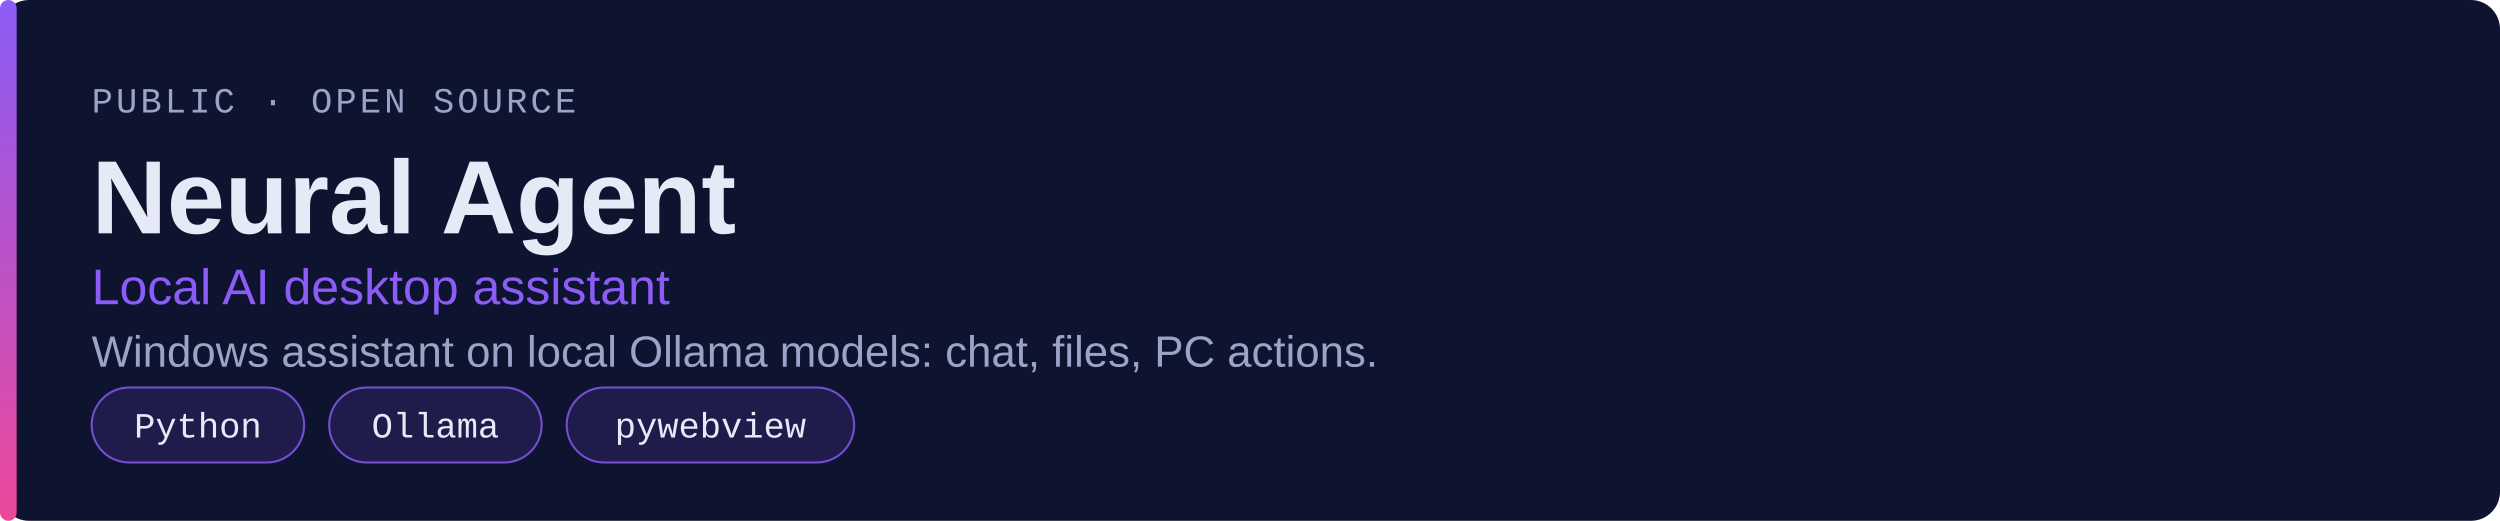
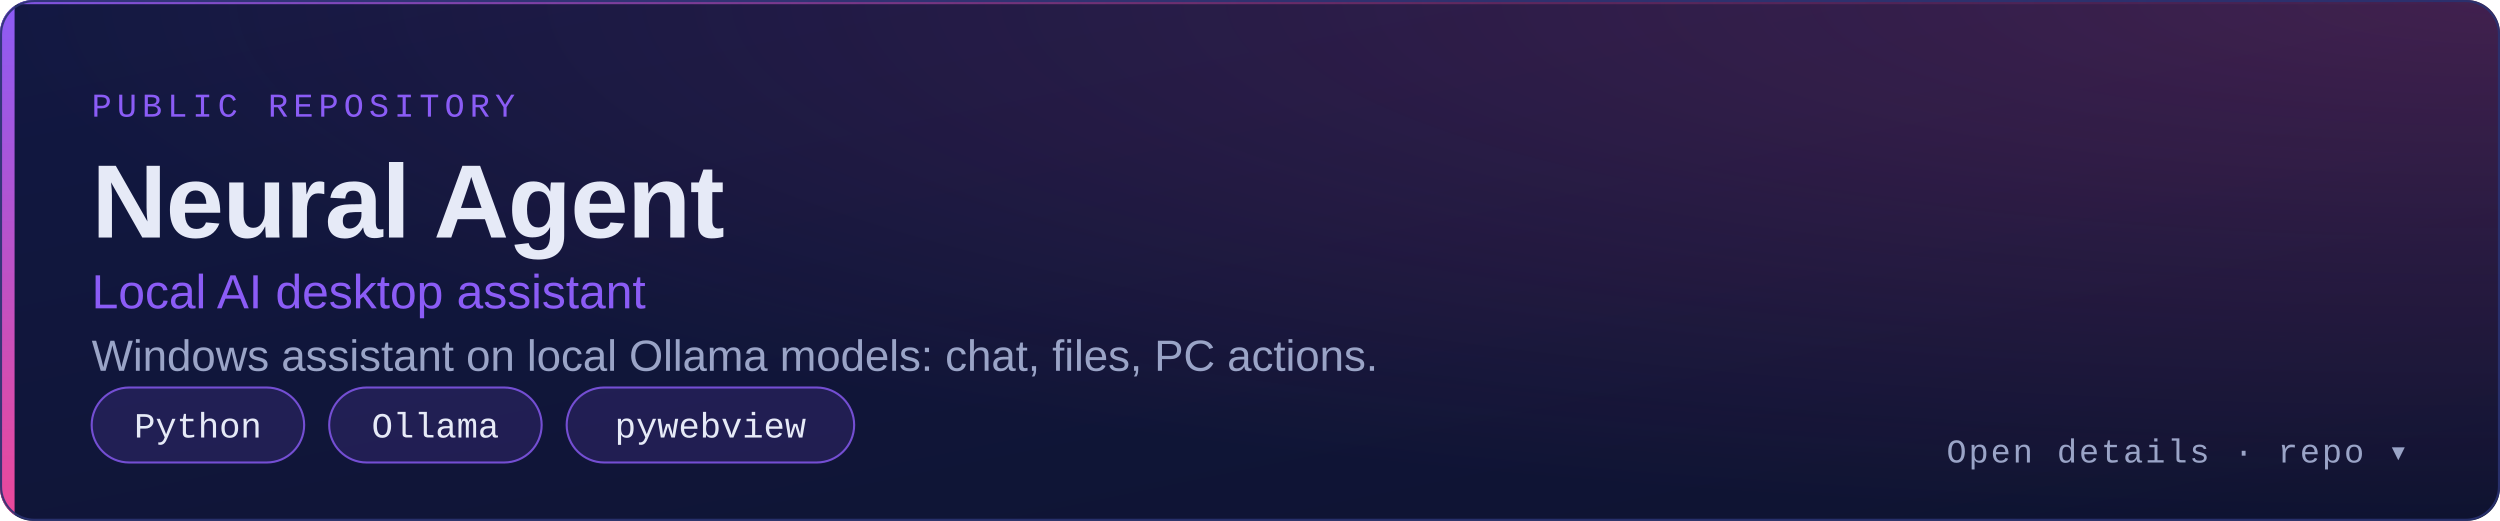
<svg xmlns="http://www.w3.org/2000/svg" viewBox="0 0 1200 250" width="1200" height="250" role="img" aria-labelledby="t d">
  <style>@media (prefers-reduced-motion: reduce){*{animation:none!important}}</style>
  <defs>
    <linearGradient id="g" x1="0" y1="0" x2="0" y2="1">
      <stop offset="0" stop-color="#8B5CF6" />
      <stop offset="1" stop-color="#EC4899" />
    </linearGradient>
+     <linearGradient id="p" x1="0" y1="0" x2="1" y2="1">
+       <stop offset="0" stop-color="#121842" />
+       <stop offset="1" stop-color="#0E1330" />
+     </linearGradient>
+     <linearGradient id="hl" x1="0" y1="0" x2="1" y2="0">
+       <stop offset="0" stop-color="#8B5CF6" stop-opacity=".9" />
+       <stop offset=".6" stop-color="#EC4899" stop-opacity=".25" />
+       <stop offset="1" stop-color="#EC4899" stop-opacity="0" />
+     </linearGradient>
+     <radialGradient id="gl" cx="1" cy="0" r="1">
+       <stop offset="0" stop-color="#EC4899" stop-opacity=".22" />
+       <stop offset="1" stop-color="#EC4899" stop-opacity="0" />
+     </radialGradient>
+     <clipPath id="f">
+       <rect width="1200" height="250" rx="16" />
+     </clipPath>
  </defs>
-   <rect width="1200" height="250" rx="14" fill="#0E1330" />
-   <rect width="8" height="250" rx="4" fill="url(#g)" />
-   <text x="44" y="54" font-family="'SFMono-Regular', Consolas, 'Liberation Mono', Menlo, monospace" font-size="17" fill="#9AA4C7" letter-spacing="1.5">PUBLIC · OPEN SOURCE</text>
-   <text x="44" y="112" font-family="'Segoe UI', 'Helvetica Neue', Arial, sans-serif" font-size="50" font-weight="700" fill="#E6EAF7">Neural Agent</text>
-   <text x="44" y="146" font-family="'Segoe UI', 'Helvetica Neue', Arial, sans-serif" font-size="24" fill="#8B5CF6">Local AI desktop assistant</text>
-   <text x="44" y="176" font-family="'Segoe UI', 'Helvetica Neue', Arial, sans-serif" font-size="21" fill="#9AA4C7">Windows assistant on local Ollama models: chat, files, PC actions.</text>
+   <g clip-path="url(#f)">
+     <rect width="1200" height="250" fill="url(#p)" />
+     <rect width="1200" height="250" fill="url(#gl)" />
+     <rect width="1200" height="2" fill="url(#hl)" />
+     <rect width="7" height="250" fill="url(#g)" />
+   </g>
+   <rect x=".5" y=".5" width="1199" height="249" rx="16" fill="none" stroke="#2A3270" stroke-opacity=".9" />
+   <text x="44" y="56" font-family="'SFMono-Regular', Consolas, 'Liberation Mono', Menlo, monospace" font-size="16" fill="#8B5CF6" letter-spacing="2.5">PUBLIC REPOSITORY</text>
+   <text x="44" y="114" font-family="'Segoe UI', 'Helvetica Neue', Arial, sans-serif" font-size="50" font-weight="700" fill="#E6EAF7" letter-spacing="-.5">Neural Agent</text>
+   <text x="44" y="148" font-family="'Segoe UI', 'Helvetica Neue', Arial, sans-serif" font-size="23" fill="#8B5CF6">Local AI desktop assistant</text>
+   <text x="44" y="178" font-family="'Segoe UI', 'Helvetica Neue', Arial, sans-serif" font-size="21" fill="#9AA4C7">Windows assistant on local Ollama models: chat, files, PC actions.</text>
  <rect x="44" y="186" width="102" height="36" rx="18" fill="#8B5CF6" fill-opacity=".14" stroke="#8B5CF6" stroke-opacity=".8" />
  <text x="95.0" y="210" text-anchor="middle" font-family="'SFMono-Regular', Consolas, 'Liberation Mono', Menlo, monospace" font-size="17" fill="#E6EAF7">Python</text>
  <rect x="158" y="186" width="102" height="36" rx="18" fill="#8B5CF6" fill-opacity=".14" stroke="#8B5CF6" stroke-opacity=".8" />
  <text x="209.0" y="210" text-anchor="middle" font-family="'SFMono-Regular', Consolas, 'Liberation Mono', Menlo, monospace" font-size="17" fill="#E6EAF7">Ollama</text>
  <rect x="272" y="186" width="138" height="36" rx="18" fill="#8B5CF6" fill-opacity=".14" stroke="#8B5CF6" stroke-opacity=".8" />
  <text x="341.0" y="210" text-anchor="middle" font-family="'SFMono-Regular', Consolas, 'Liberation Mono', Menlo, monospace" font-size="17" fill="#E6EAF7">pywebview</text>
+   <text x="1156" y="222" text-anchor="end" font-family="'SFMono-Regular', Consolas, 'Liberation Mono', Menlo, monospace" font-size="16" fill="#9AA4C7" letter-spacing="1">Open details · repo  ▾</text>
</svg>
